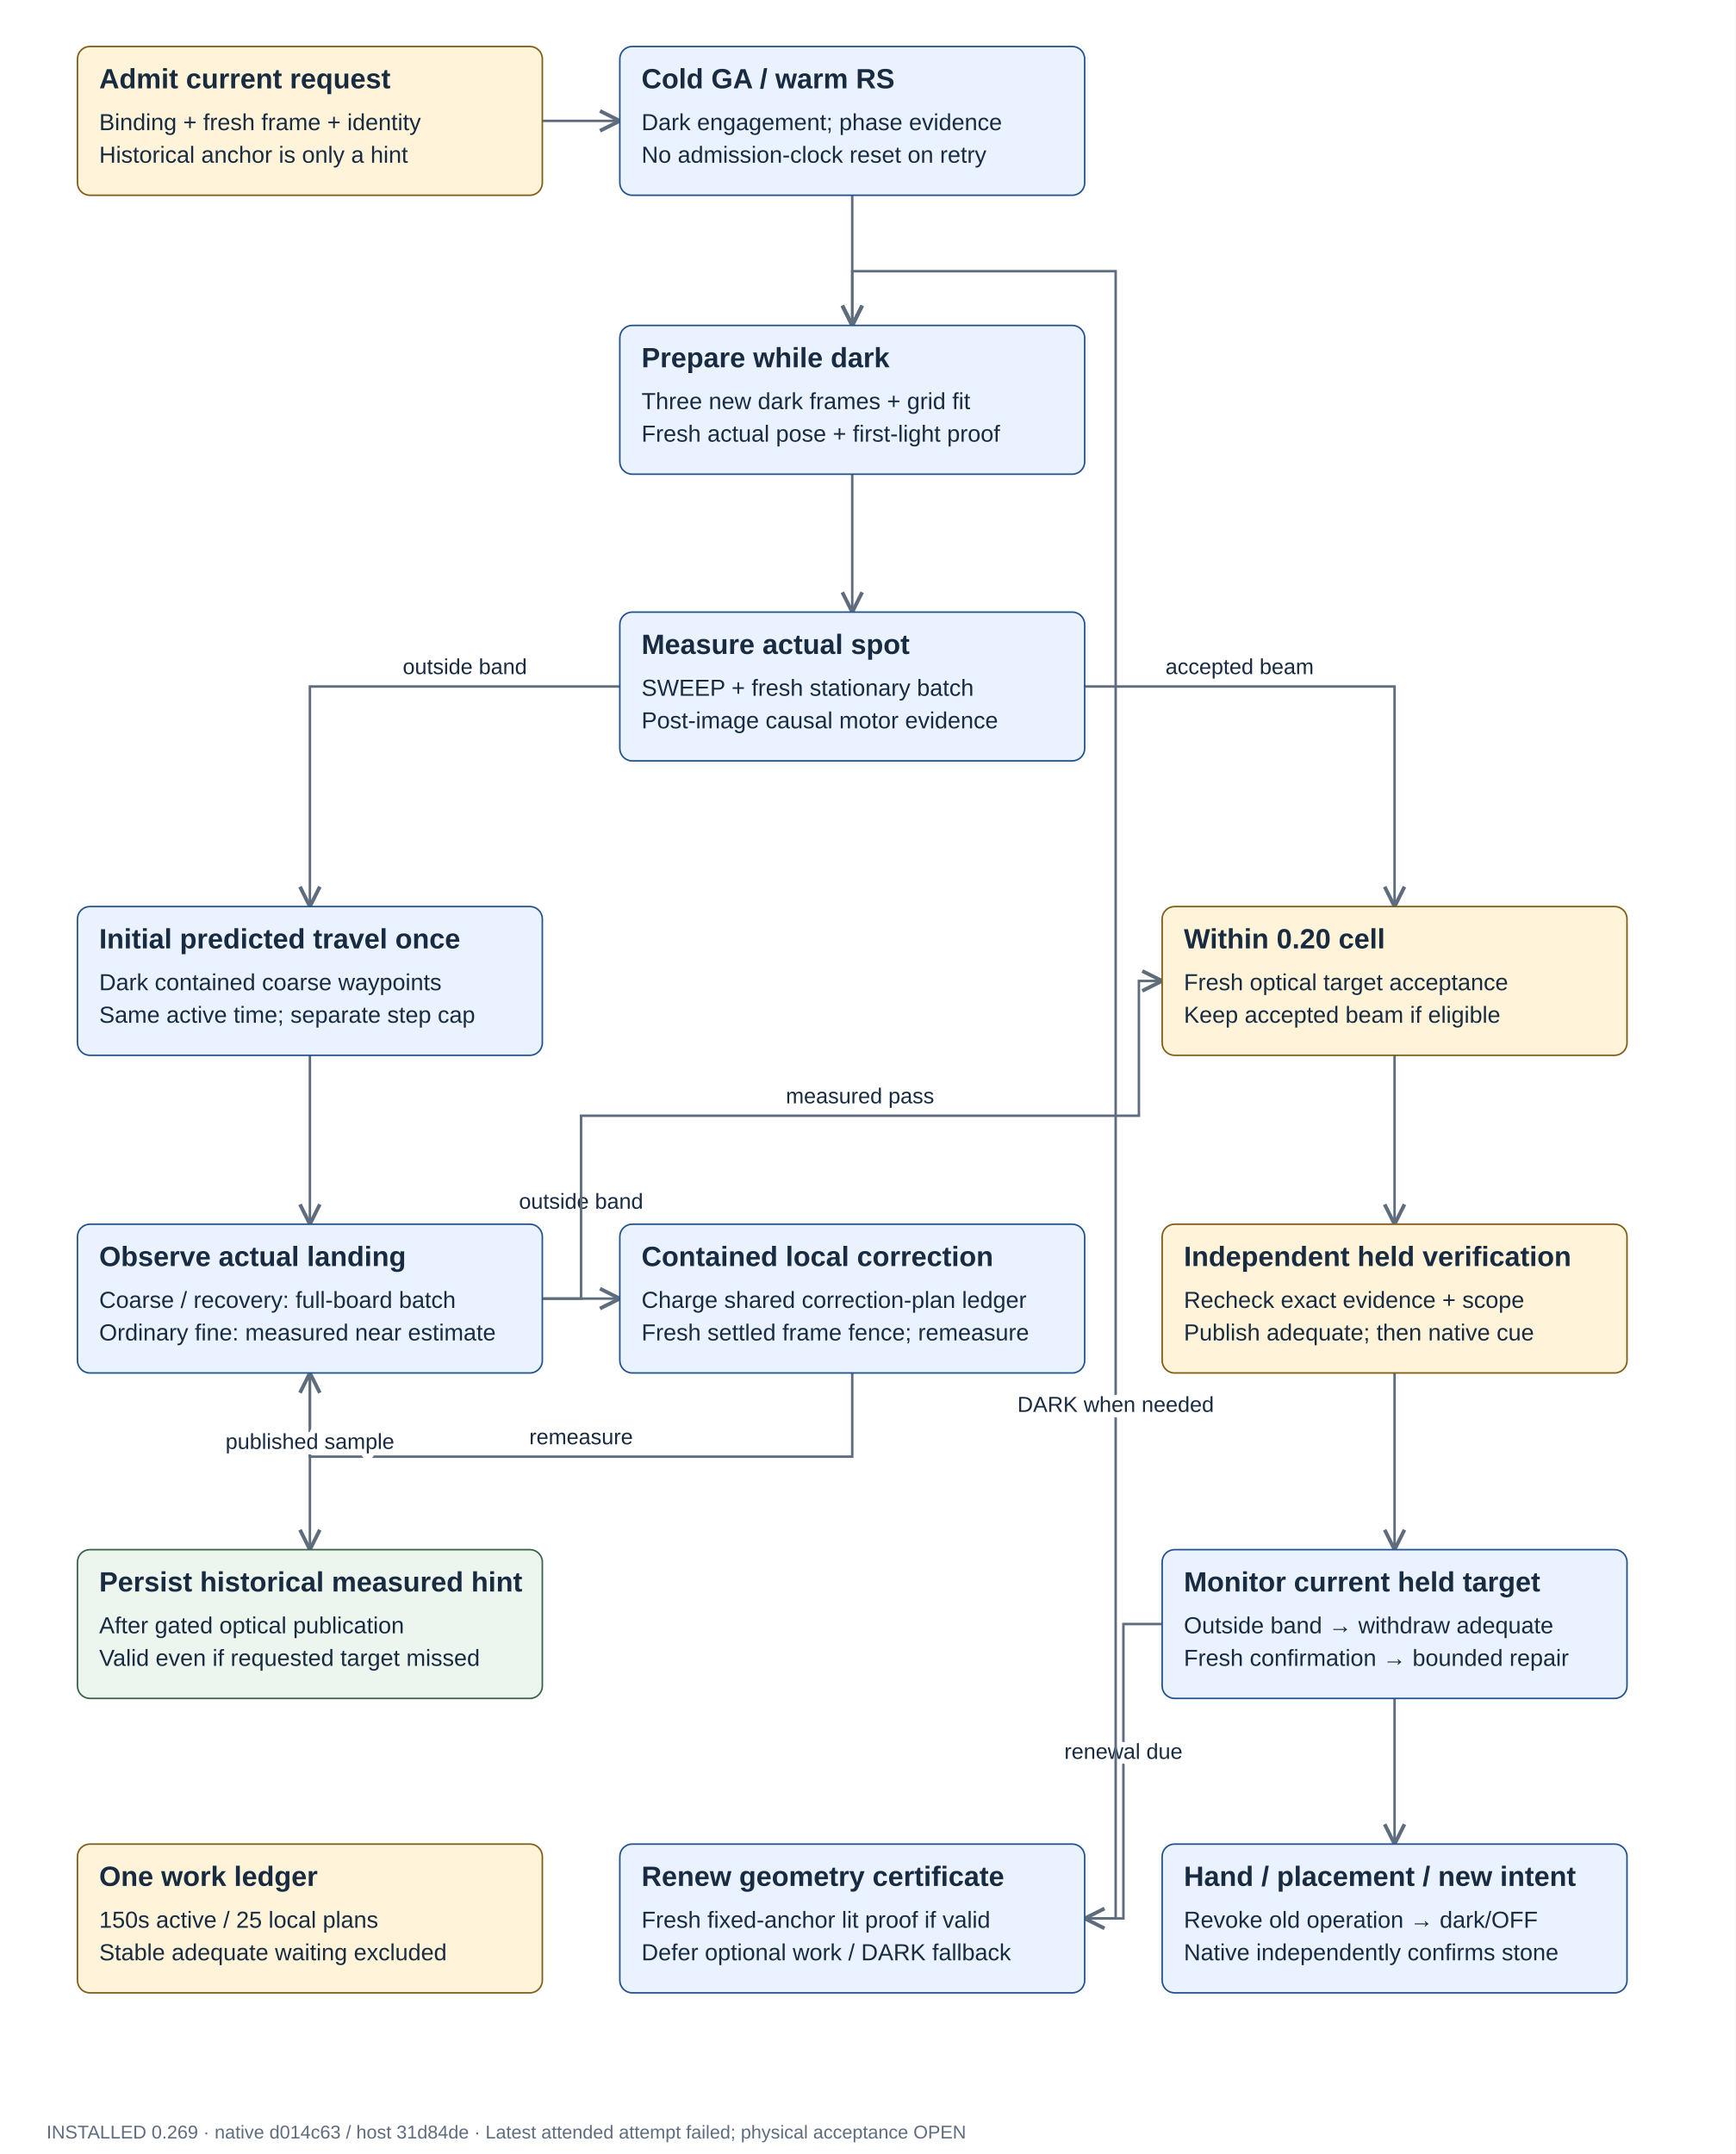
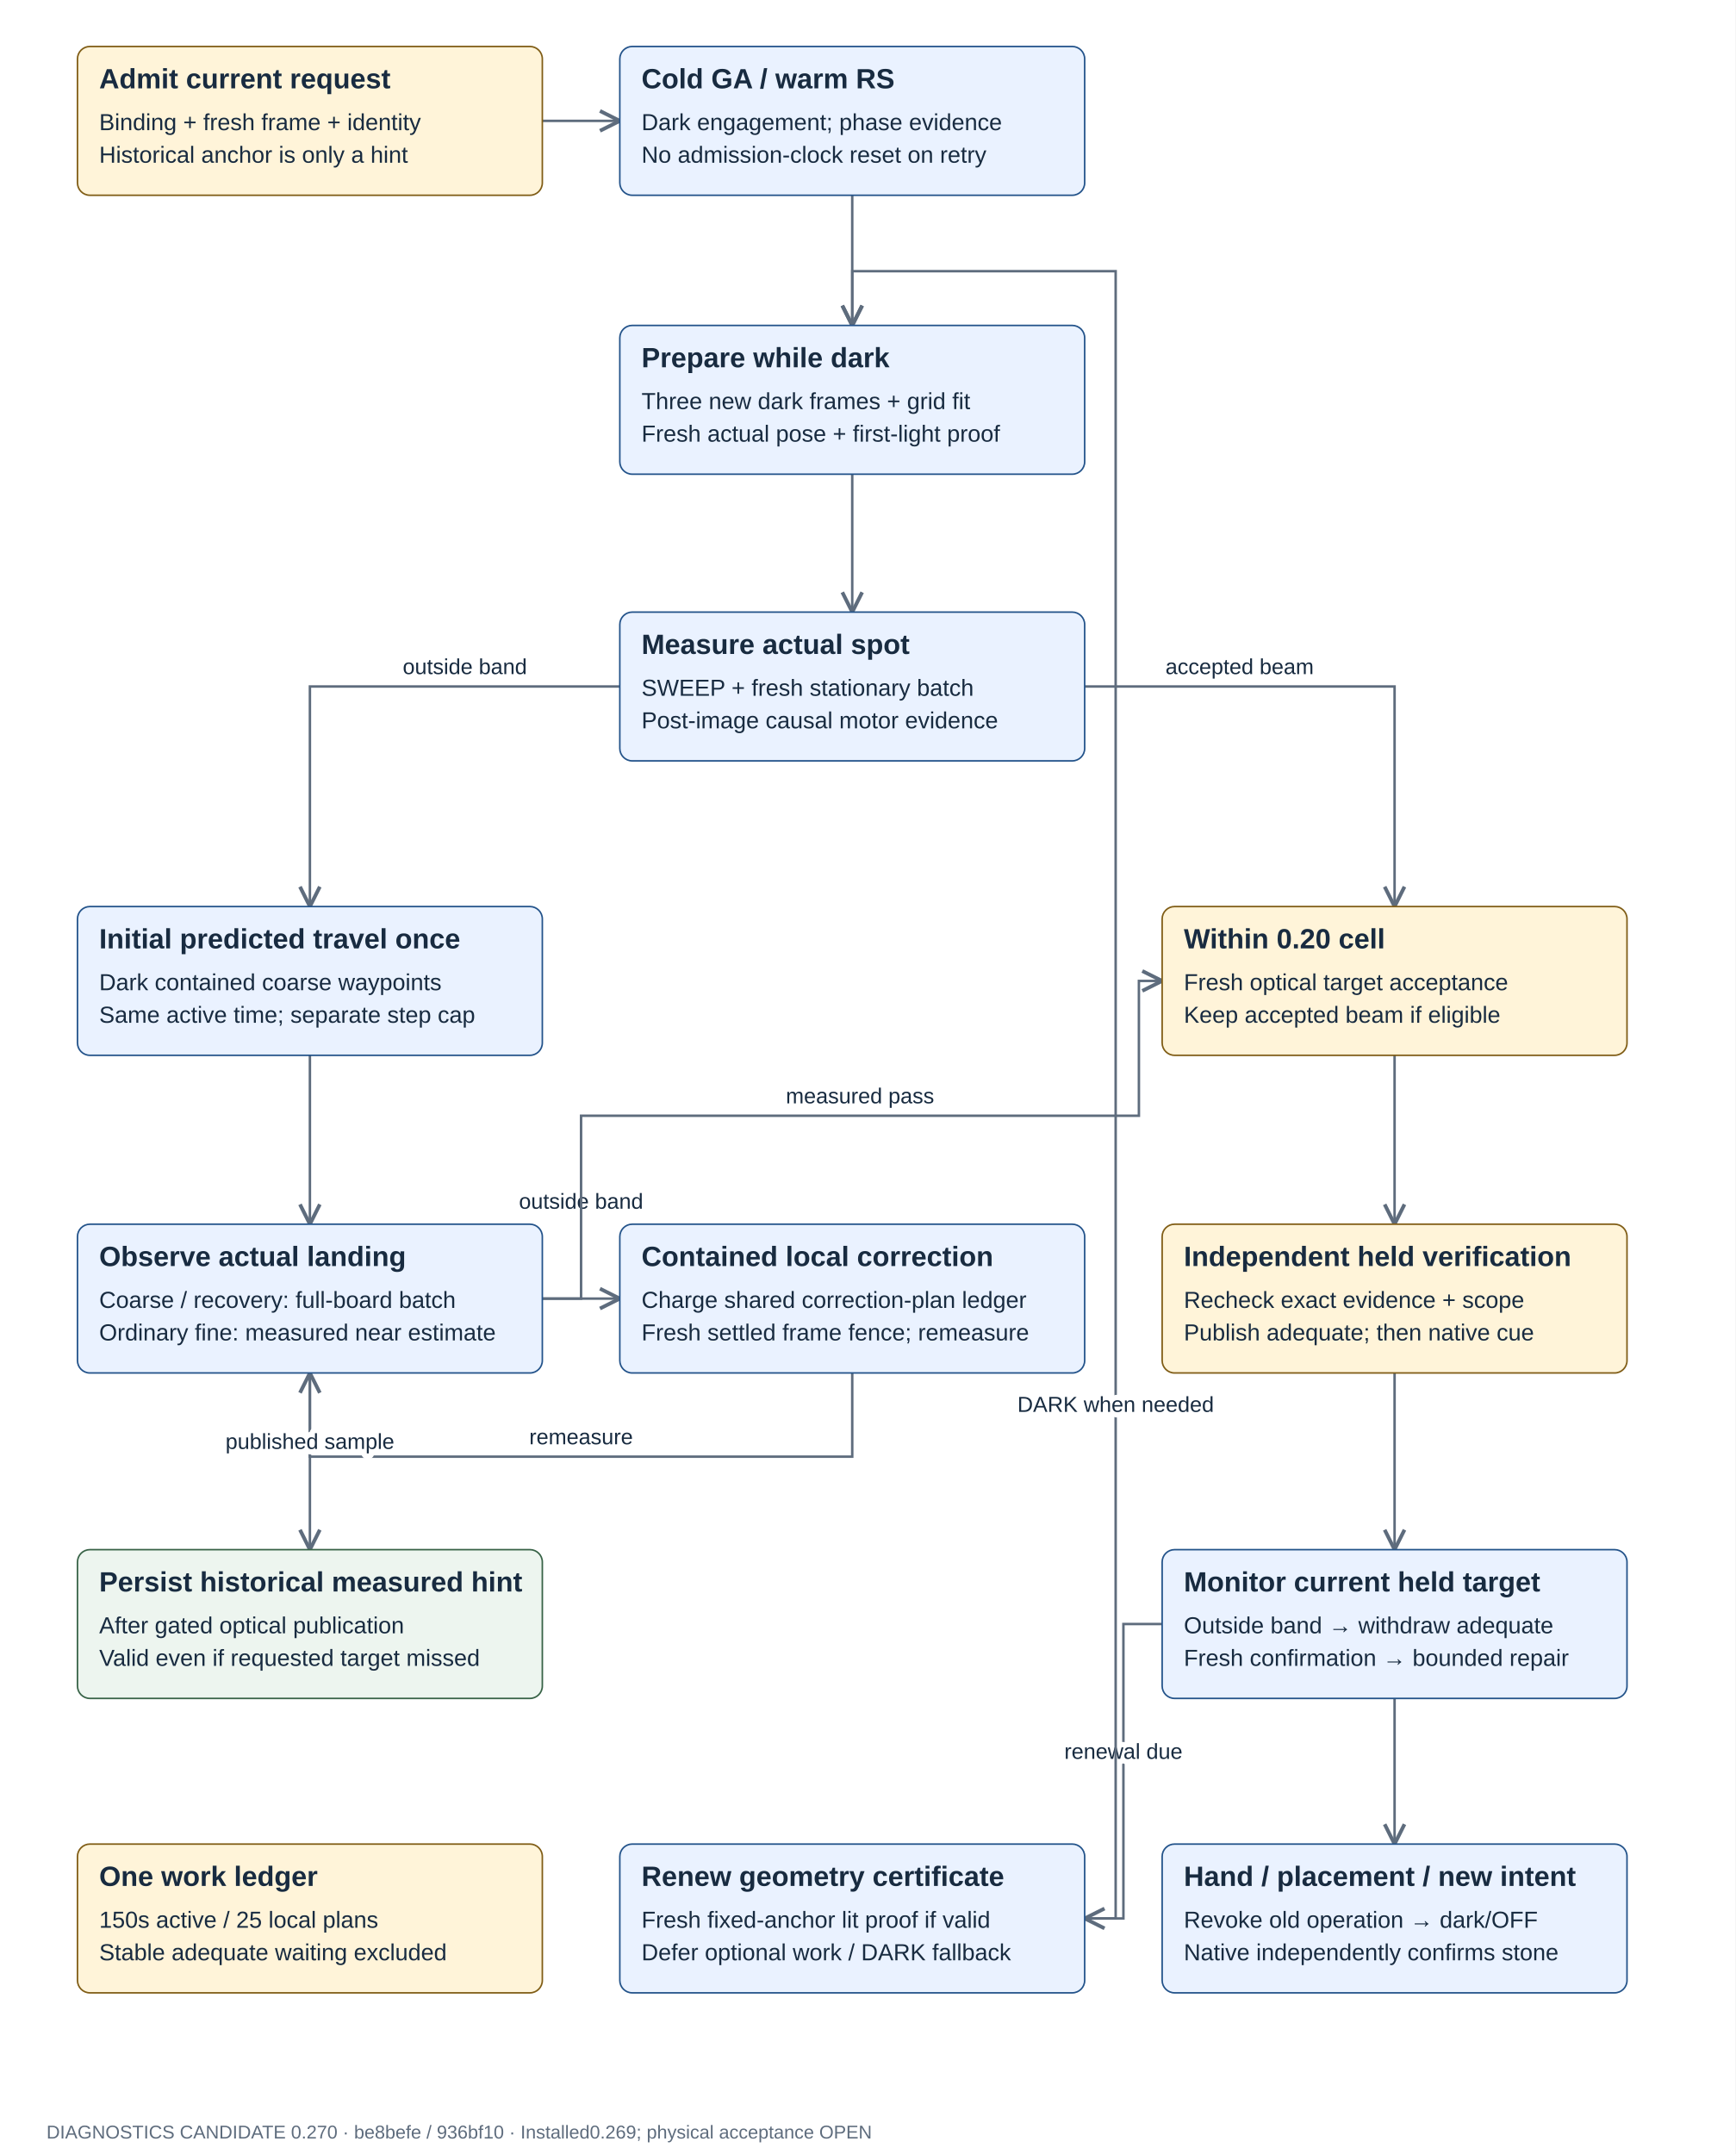
<svg xmlns="http://www.w3.org/2000/svg" viewBox="0 0 1120 1390" width="1120" height="1390" role="img" aria-labelledby="laser-title laser-desc">
  <defs>
    <marker id="arrow" markerWidth="10" markerHeight="10" refX="9" refY="5" orient="auto-start-reverse">
      <path d="M 1 1 L 9 5 L 1 9" fill="none" stroke="#5e6c7d" stroke-width="1.5" />
    </marker>
  </defs>
  <style>text{font-family:Arial,Helvetica,sans-serif;fill:#182b40}.edge-label{font-size:14px;paint-order:stroke;stroke:#fff;stroke-width:7px;stroke-linejoin:round}.node-title{font-size:18px;font-weight:600}.node-body{font-size:15px}</style>
  <rect width="100%" height="100%" fill="#fff" />
  <polyline points="350.0,78.0 400.0,78.0" fill="none" stroke="#5e6c7d" stroke-width="1.6" marker-end="url(#arrow)" />
  <polyline points="550.0,126.0 550.0,210.0" fill="none" stroke="#5e6c7d" stroke-width="1.6" marker-end="url(#arrow)" />
  <polyline points="550.0,306.0 550.0,395.0" fill="none" stroke="#5e6c7d" stroke-width="1.6" marker-end="url(#arrow)" />
  <polyline points="400.0,443.0 200,443 200.0,585.0" fill="none" stroke="#5e6c7d" stroke-width="1.6" marker-end="url(#arrow)" />
  <text class="edge-label" x="300.0" y="435.0" text-anchor="middle">outside band</text>
  <polyline points="700.0,443.0 900,443 900.0,585.0" fill="none" stroke="#5e6c7d" stroke-width="1.6" marker-end="url(#arrow)" />
  <text class="edge-label" x="800.0" y="435.0" text-anchor="middle">accepted beam</text>
  <polyline points="200.0,681.0 200.0,790.0" fill="none" stroke="#5e6c7d" stroke-width="1.6" marker-end="url(#arrow)" />
  <polyline points="350.0,838.0 400.0,838.0" fill="none" stroke="#5e6c7d" stroke-width="1.6" marker-end="url(#arrow)" />
  <text class="edge-label" x="375.0" y="780.0" text-anchor="middle">outside band</text>
  <polyline points="550.0,886.0 550,940 200,940 200.0,886.0" fill="none" stroke="#5e6c7d" stroke-width="1.6" marker-end="url(#arrow)" />
  <text class="edge-label" x="375.0" y="932.0" text-anchor="middle">remeasure</text>
  <polyline points="350.0,838.0 375,838 375,720 735,720 735,633 750.0,633.0" fill="none" stroke="#5e6c7d" stroke-width="1.6" marker-end="url(#arrow)" />
  <text class="edge-label" x="555.0" y="712.0" text-anchor="middle">measured pass</text>
  <polyline points="900.0,681.0 900.0,790.0" fill="none" stroke="#5e6c7d" stroke-width="1.6" marker-end="url(#arrow)" />
  <polyline points="900.0,886.0 900.0,1000.0" fill="none" stroke="#5e6c7d" stroke-width="1.6" marker-end="url(#arrow)" />
  <polyline points="900.0,1096.0 900.0,1190.0" fill="none" stroke="#5e6c7d" stroke-width="1.6" marker-end="url(#arrow)" />
  <polyline points="750.0,1048.0 725,1048 725,1238 700.0,1238.0" fill="none" stroke="#5e6c7d" stroke-width="1.6" marker-end="url(#arrow)" />
  <text class="edge-label" x="725.0" y="1135.0" text-anchor="middle">renewal due</text>
  <polyline points="700.0,1238.0 720,1238 720,175 550,175 550.0,210.0" fill="none" stroke="#5e6c7d" stroke-width="1.6" marker-end="url(#arrow)" />
  <text class="edge-label" x="720.0" y="911.1" text-anchor="middle">DARK when needed</text>
  <polyline points="200.0,886.0 200.0,1000.0" fill="none" stroke="#5e6c7d" stroke-width="1.6" marker-end="url(#arrow)" />
  <text class="edge-label" x="200.0" y="935.0" text-anchor="middle">published sample</text>
  <g data-node="admit">
    <rect x="50" y="30" width="300" height="96" rx="8" fill="#fff4d9" stroke="#805d16" />
    <text class="node-title" x="64" y="57">Admit current request</text>
    <text class="node-body" x="64" y="84">Binding + fresh frame + identity</text>
    <text class="node-body" x="64" y="105">Historical anchor is only a hint</text>
  </g>
  <g data-node="arm">
    <rect x="400" y="30" width="300" height="96" rx="8" fill="#eaf2ff" stroke="#23538a" />
    <text class="node-title" x="414" y="57">Cold GA / warm RS</text>
    <text class="node-body" x="414" y="84">Dark engagement; phase evidence</text>
    <text class="node-body" x="414" y="105">No admission-clock reset on retry</text>
  </g>
  <g data-node="prepare">
    <rect x="400" y="210" width="300" height="96" rx="8" fill="#eaf2ff" stroke="#23538a" />
    <text class="node-title" x="414" y="237">Prepare while dark</text>
    <text class="node-body" x="414" y="264">Three new dark frames + grid fit</text>
    <text class="node-body" x="414" y="285">Fresh actual pose + first-light proof</text>
  </g>
  <g data-node="initial">
    <rect x="400" y="395" width="300" height="96" rx="8" fill="#eaf2ff" stroke="#23538a" />
    <text class="node-title" x="414" y="422">Measure actual spot</text>
    <text class="node-body" x="414" y="449">SWEEP + fresh stationary batch</text>
    <text class="node-body" x="414" y="470">Post-image causal motor evidence</text>
  </g>
  <g data-node="coarse">
    <rect x="50" y="585" width="300" height="96" rx="8" fill="#eaf2ff" stroke="#23538a" />
    <text class="node-title" x="64" y="612">Initial predicted travel once</text>
    <text class="node-body" x="64" y="639">Dark contained coarse waypoints</text>
    <text class="node-body" x="64" y="660">Same active time; separate step cap</text>
  </g>
  <g data-node="observe">
    <rect x="50" y="790" width="300" height="96" rx="8" fill="#eaf2ff" stroke="#23538a" />
    <text class="node-title" x="64" y="817">Observe actual landing</text>
    <text class="node-body" x="64" y="844">Coarse / recovery: full-board batch</text>
    <text class="node-body" x="64" y="865">Ordinary fine: measured near estimate</text>
  </g>
  <g data-node="fine">
    <rect x="400" y="790" width="300" height="96" rx="8" fill="#eaf2ff" stroke="#23538a" />
    <text class="node-title" x="414" y="817">Contained local correction</text>
    <text class="node-body" x="414" y="844">Charge shared correction-plan ledger</text>
    <text class="node-body" x="414" y="865">Fresh settled frame fence; remeasure</text>
  </g>
  <g data-node="accept">
    <rect x="750" y="585" width="300" height="96" rx="8" fill="#fff4d9" stroke="#805d16" />
    <text class="node-title" x="764" y="612">Within 0.20 cell</text>
    <text class="node-body" x="764" y="639">Fresh optical target acceptance</text>
    <text class="node-body" x="764" y="660">Keep accepted beam if eligible</text>
  </g>
  <g data-node="hold">
    <rect x="750" y="790" width="300" height="96" rx="8" fill="#fff4d9" stroke="#805d16" />
    <text class="node-title" x="764" y="817">Independent held verification</text>
    <text class="node-body" x="764" y="844">Recheck exact evidence + scope</text>
    <text class="node-body" x="764" y="865">Publish adequate; then native cue</text>
  </g>
  <g data-node="monitor">
    <rect x="750" y="1000" width="300" height="96" rx="8" fill="#eaf2ff" stroke="#23538a" />
    <text class="node-title" x="764" y="1027">Monitor current held target</text>
    <text class="node-body" x="764" y="1054">Outside band → withdraw adequate</text>
    <text class="node-body" x="764" y="1075">Fresh confirmation → bounded repair</text>
  </g>
  <g data-node="renew">
    <rect x="400" y="1190" width="300" height="96" rx="8" fill="#eaf2ff" stroke="#23538a" />
    <text class="node-title" x="414" y="1217">Renew geometry certificate</text>
    <text class="node-body" x="414" y="1244">Fresh fixed-anchor lit proof if valid</text>
    <text class="node-body" x="414" y="1265">Defer optional work / DARK fallback</text>
  </g>
  <g data-node="anchor">
    <rect x="50" y="1000" width="300" height="96" rx="8" fill="#edf5ef" stroke="#386347" />
    <text class="node-title" x="64" y="1027">Persist historical measured hint</text>
    <text class="node-body" x="64" y="1054">After gated optical publication</text>
    <text class="node-body" x="64" y="1075">Valid even if requested target missed</text>
  </g>
  <g data-node="placement">
    <rect x="750" y="1190" width="300" height="96" rx="8" fill="#eaf2ff" stroke="#23538a" />
    <text class="node-title" x="764" y="1217">Hand / placement / new intent</text>
    <text class="node-body" x="764" y="1244">Revoke old operation → dark/OFF</text>
    <text class="node-body" x="764" y="1265">Native independently confirms stone</text>
  </g>
  <g data-node="budget">
    <rect x="50" y="1190" width="300" height="96" rx="8" fill="#fff4d9" stroke="#805d16" />
    <text class="node-title" x="64" y="1217">One work ledger</text>
    <text class="node-body" x="64" y="1244">150s active / 25 local plans</text>
    <text class="node-body" x="64" y="1265">Stable adequate waiting excluded</text>
  </g>
-   <text x="30" y="1380" style="font-size:12px;fill:#5e6c7d">INSTALLED 0.269 · native d014c63 / host 31d84de · Latest attended attempt failed; physical acceptance OPEN</text>
+   <text x="30" y="1380" style="font-size:12px;fill:#5e6c7d">DIAGNOSTICS CANDIDATE 0.270 · be8befe / 936bf10 · Installed0.269; physical acceptance OPEN</text>
</svg>
